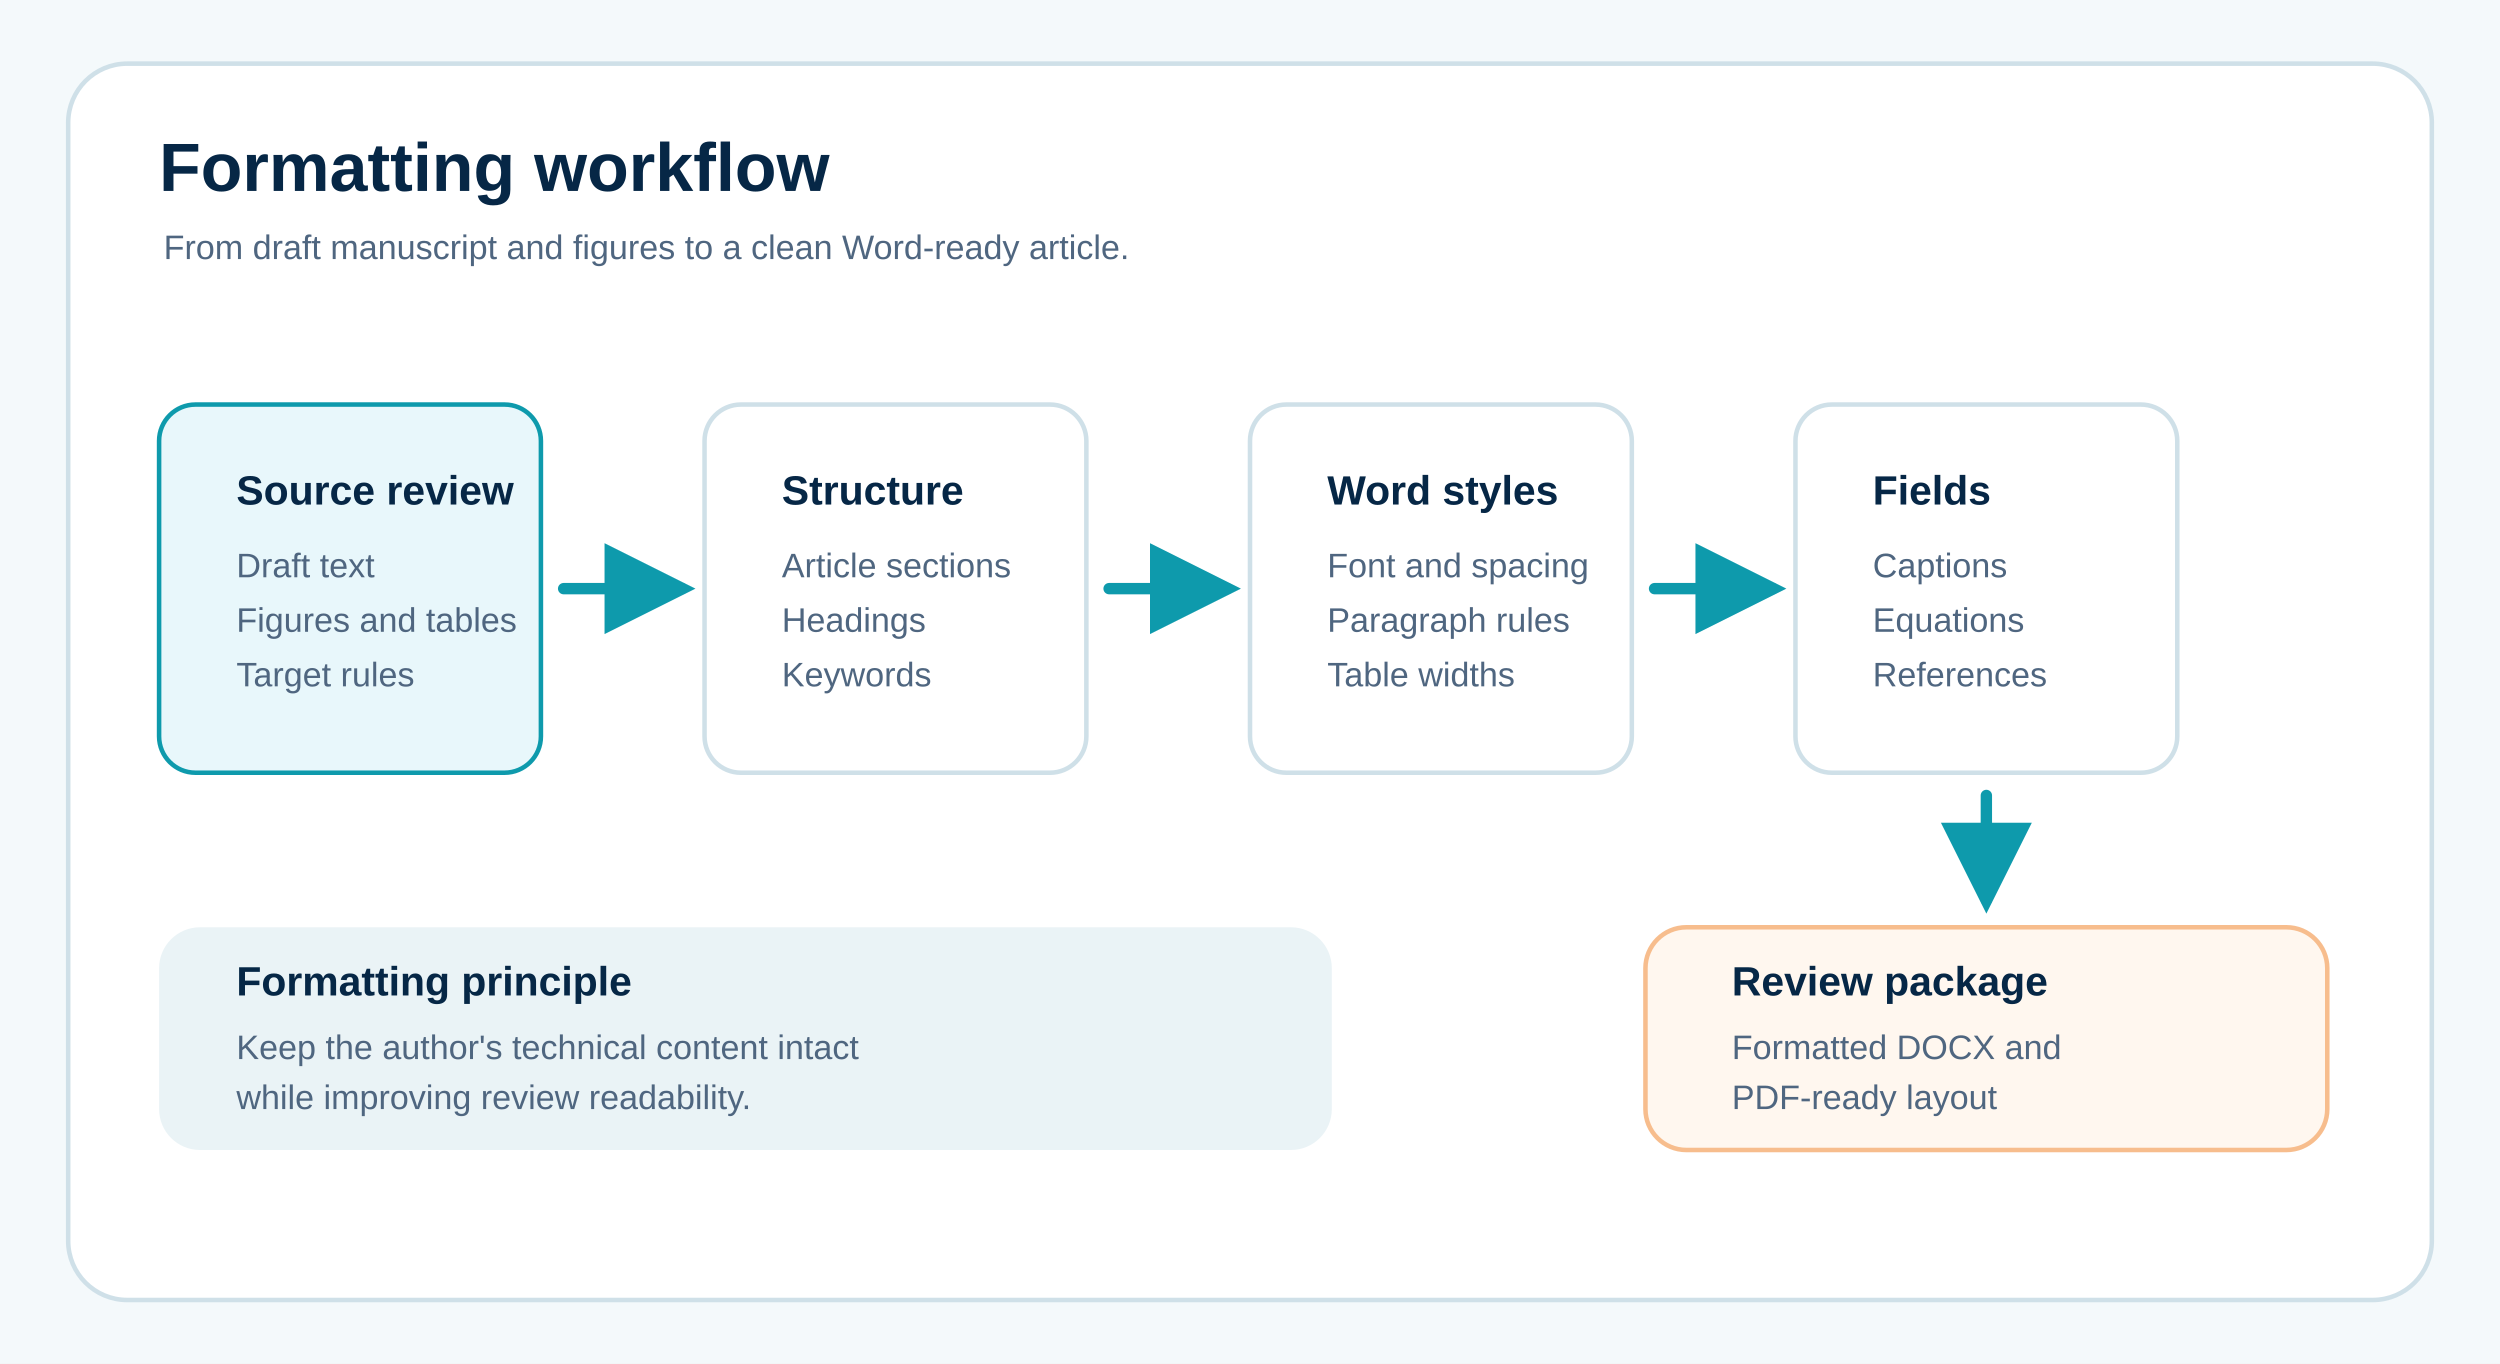
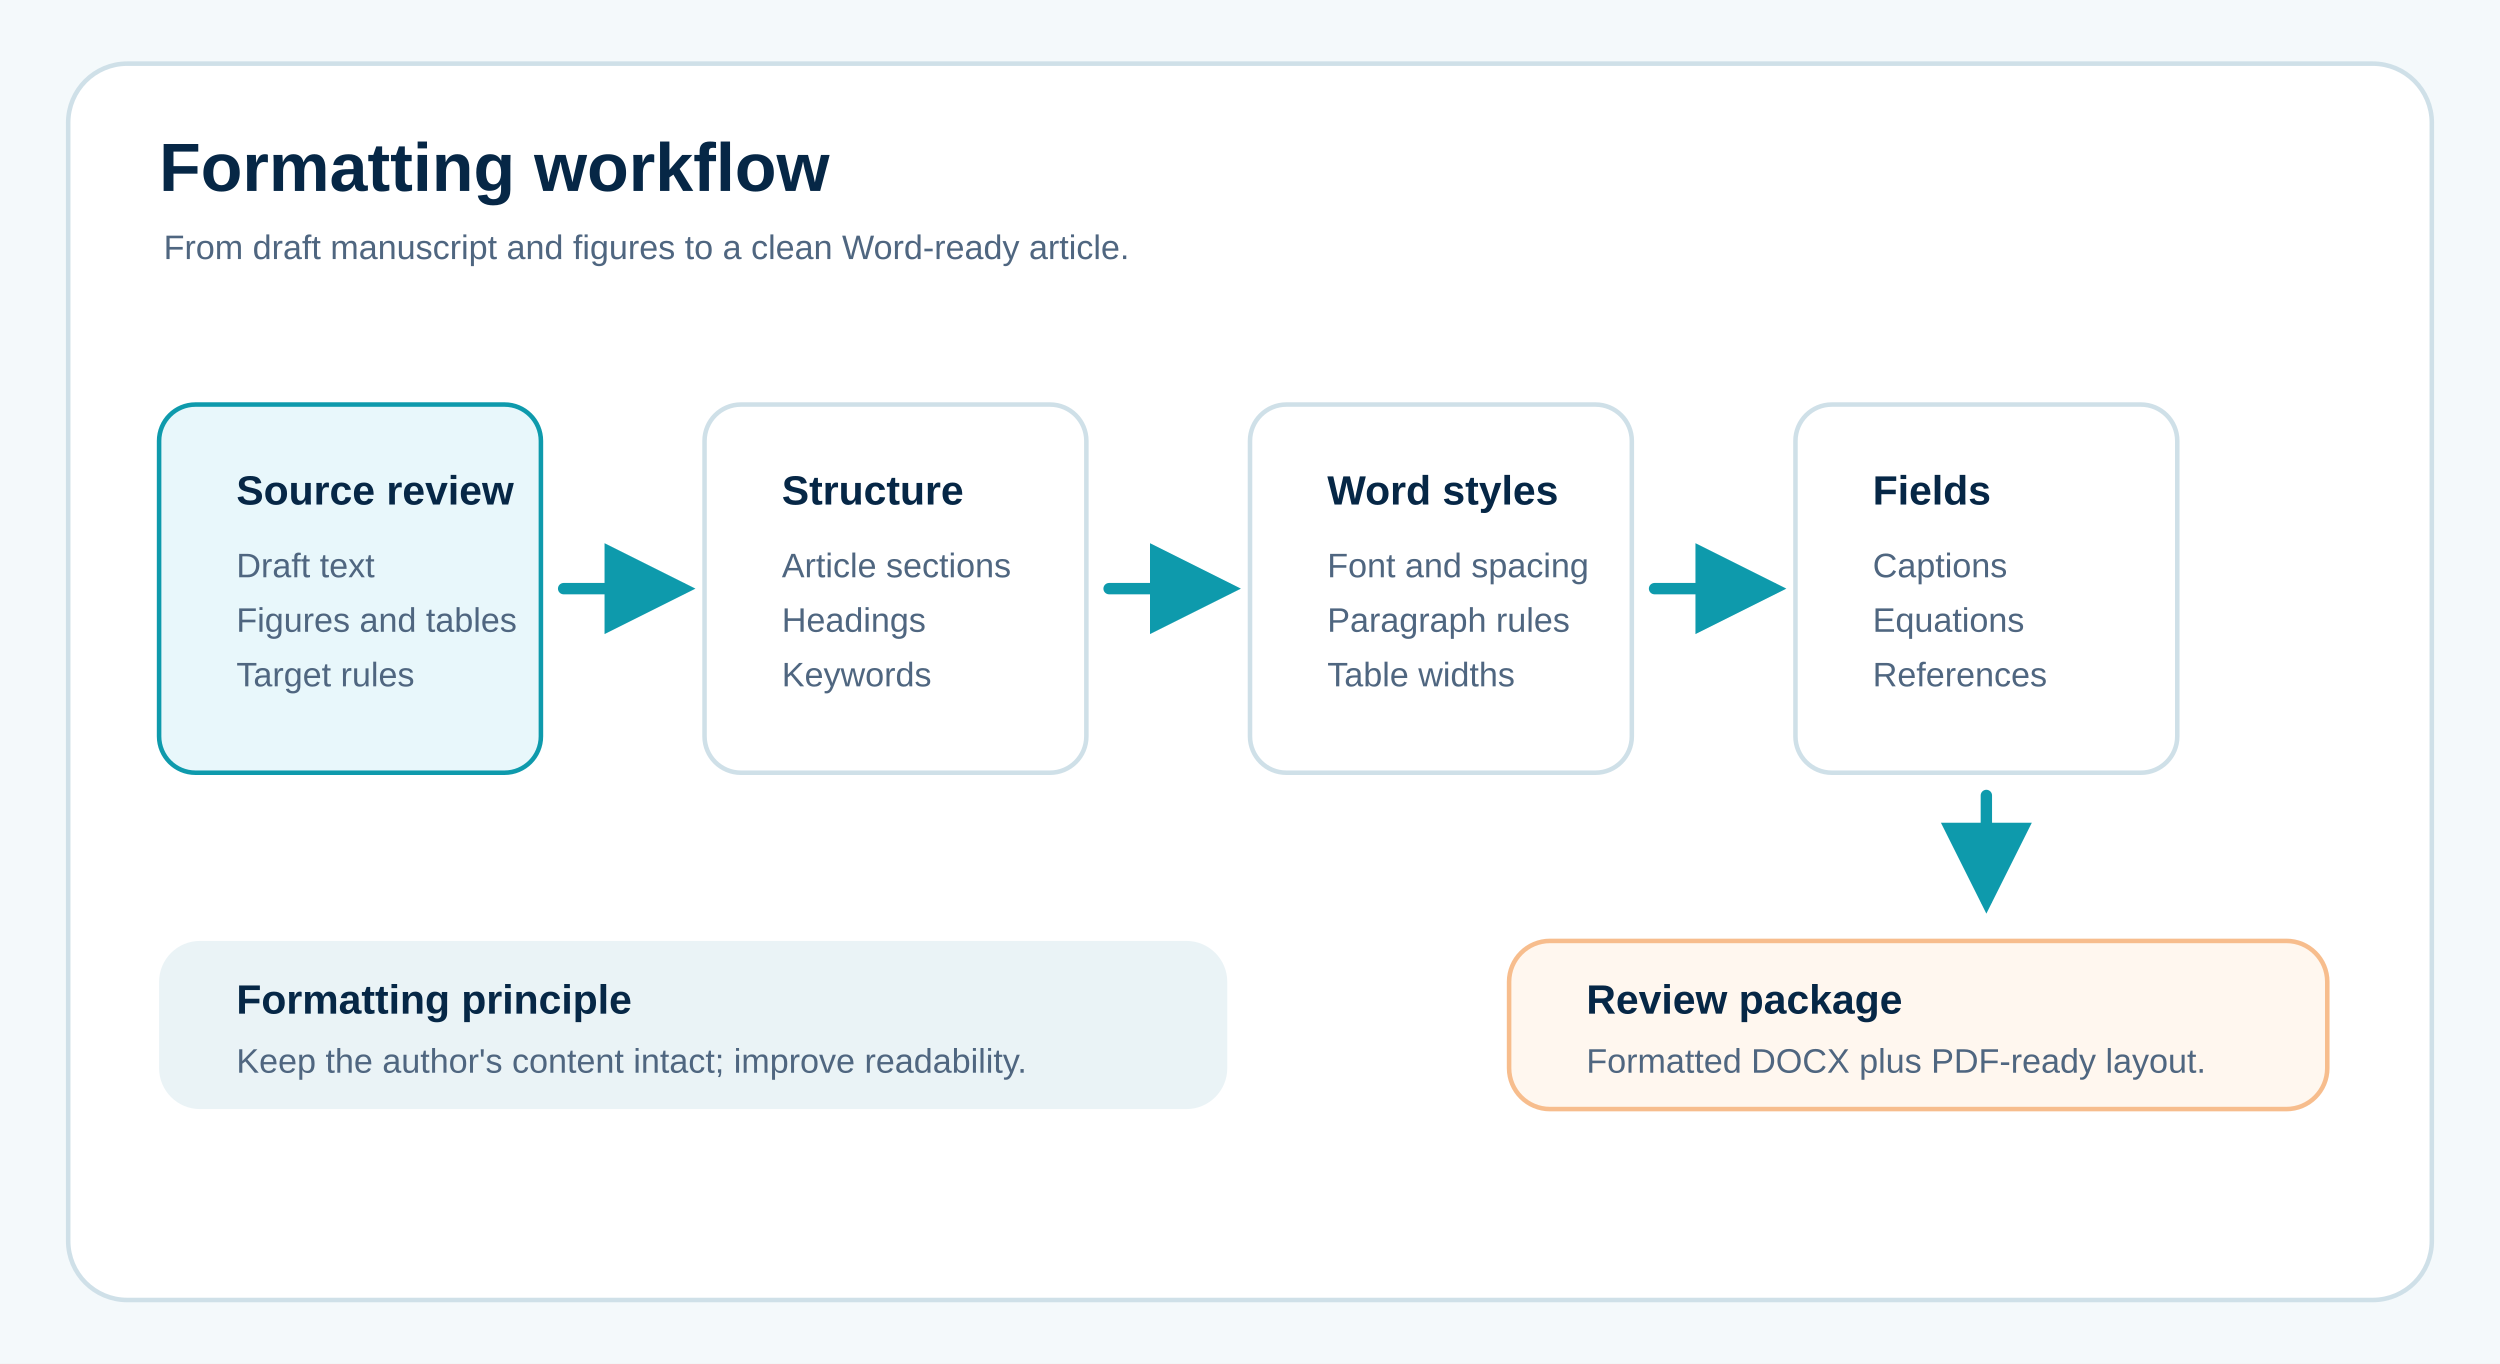
<svg xmlns="http://www.w3.org/2000/svg" viewBox="0 0 1100 600" role="img" aria-labelledby="title desc">
  <defs>
    <marker id="arrow-teal" viewBox="0 0 10 10" refX="8.5" refY="5" markerWidth="8" markerHeight="8" orient="auto">
      <path d="M 0 0 L 10 5 L 0 10 z" fill="#0e9aac" />
    </marker>
    <style>
      .bg{fill:#f4f9fb}.panel{fill:#fff;stroke:#cfe0e8;stroke-width:2}.stage{fill:#fff;stroke:#cfe0e8;stroke-width:2}.input{fill:#e8f7fb;stroke:#0e9aac;stroke-width:2}.output{fill:#fff7ef;stroke:#f7bd8d;stroke-width:2}.ink{fill:#062746;font-family:Arial,Helvetica,sans-serif;font-weight:700}.muted{fill:#4f6680;font-family:Arial,Helvetica,sans-serif}.title{font-size:30px}.label{font-size:18px}.small{font-size:15px}.tiny{font-size:13px}.line{fill:none;stroke:#0e9aac;stroke-width:5;stroke-linecap:round;stroke-linejoin:round;marker-end:url(#arrow-teal)}.soft{fill:#eaf3f6}.accent{fill:#0e9aac}.dark{fill:#082744}
    </style>
  </defs>
  <rect class="bg" width="1100" height="600" />
  <rect class="panel" x="30" y="28" width="1040" height="544" rx="26" />
  <text class="ink title" x="70" y="84">Formatting workflow</text>
  <text class="muted small" x="72" y="114">From draft manuscript and figures to a clean Word-ready article.</text>
  <rect class="input" x="70" y="178" width="168" height="162" rx="16" />
  <text class="ink label" x="104" y="222">Source review</text>
  <text class="muted small" x="104" y="254">Draft text</text>
  <text class="muted small" x="104" y="278">Figures and tables</text>
  <text class="muted small" x="104" y="302">Target rules</text>
  <path class="line" d="M248 259 H300" />
  <rect class="stage" x="310" y="178" width="168" height="162" rx="16" />
  <text class="ink label" x="344" y="222">Structure</text>
  <text class="muted small" x="344" y="254">Article sections</text>
  <text class="muted small" x="344" y="278">Headings</text>
  <text class="muted small" x="344" y="302">Keywords</text>
  <path class="line" d="M488 259 H540" />
  <rect class="stage" x="550" y="178" width="168" height="162" rx="16" />
  <text class="ink label" x="584" y="222">Word styles</text>
  <text class="muted small" x="584" y="254">Font and spacing</text>
  <text class="muted small" x="584" y="278">Paragraph rules</text>
  <text class="muted small" x="584" y="302">Table widths</text>
  <path class="line" d="M728 259 H780" />
  <rect class="stage" x="790" y="178" width="168" height="162" rx="16" />
  <text class="ink label" x="824" y="222">Fields</text>
  <text class="muted small" x="824" y="254">Captions</text>
  <text class="muted small" x="824" y="278">Equations</text>
  <text class="muted small" x="824" y="302">References</text>
  <path class="line" d="M874 350 V396" />
-   <rect class="output" x="724" y="408" width="300" height="98" rx="18" />
-   <text class="ink label" x="762" y="438">Review package</text>
-   <text class="muted small" x="762" y="466">
-     <tspan x="762" dy="0">Formatted DOCX and</tspan>
-     <tspan x="762" dy="22">PDF-ready layout</tspan>
-   </text>
-   <rect class="soft" x="70" y="408" width="516" height="98" rx="18" />
-   <text class="ink label" x="104" y="438">Formatting principle</text>
-   <text class="muted small" x="104" y="466">
-     <tspan x="104" dy="0">Keep the author's technical content intact</tspan>
-     <tspan x="104" dy="22">while improving review readability.</tspan>
-   </text>
+   <rect class="soft" x="70" y="414" width="470" height="74" rx="18" />
+   <text class="ink label" x="104" y="446">Formatting principle</text>
+   <text class="muted small" x="104" y="472">Keep the author's content intact; improve readability.</text>
+   <rect class="output" x="664" y="414" width="360" height="74" rx="18" />
+   <text class="ink label" x="698" y="446">Review package</text>
+   <text class="muted small" x="698" y="472">Formatted DOCX plus PDF-ready layout.</text>
</svg>
